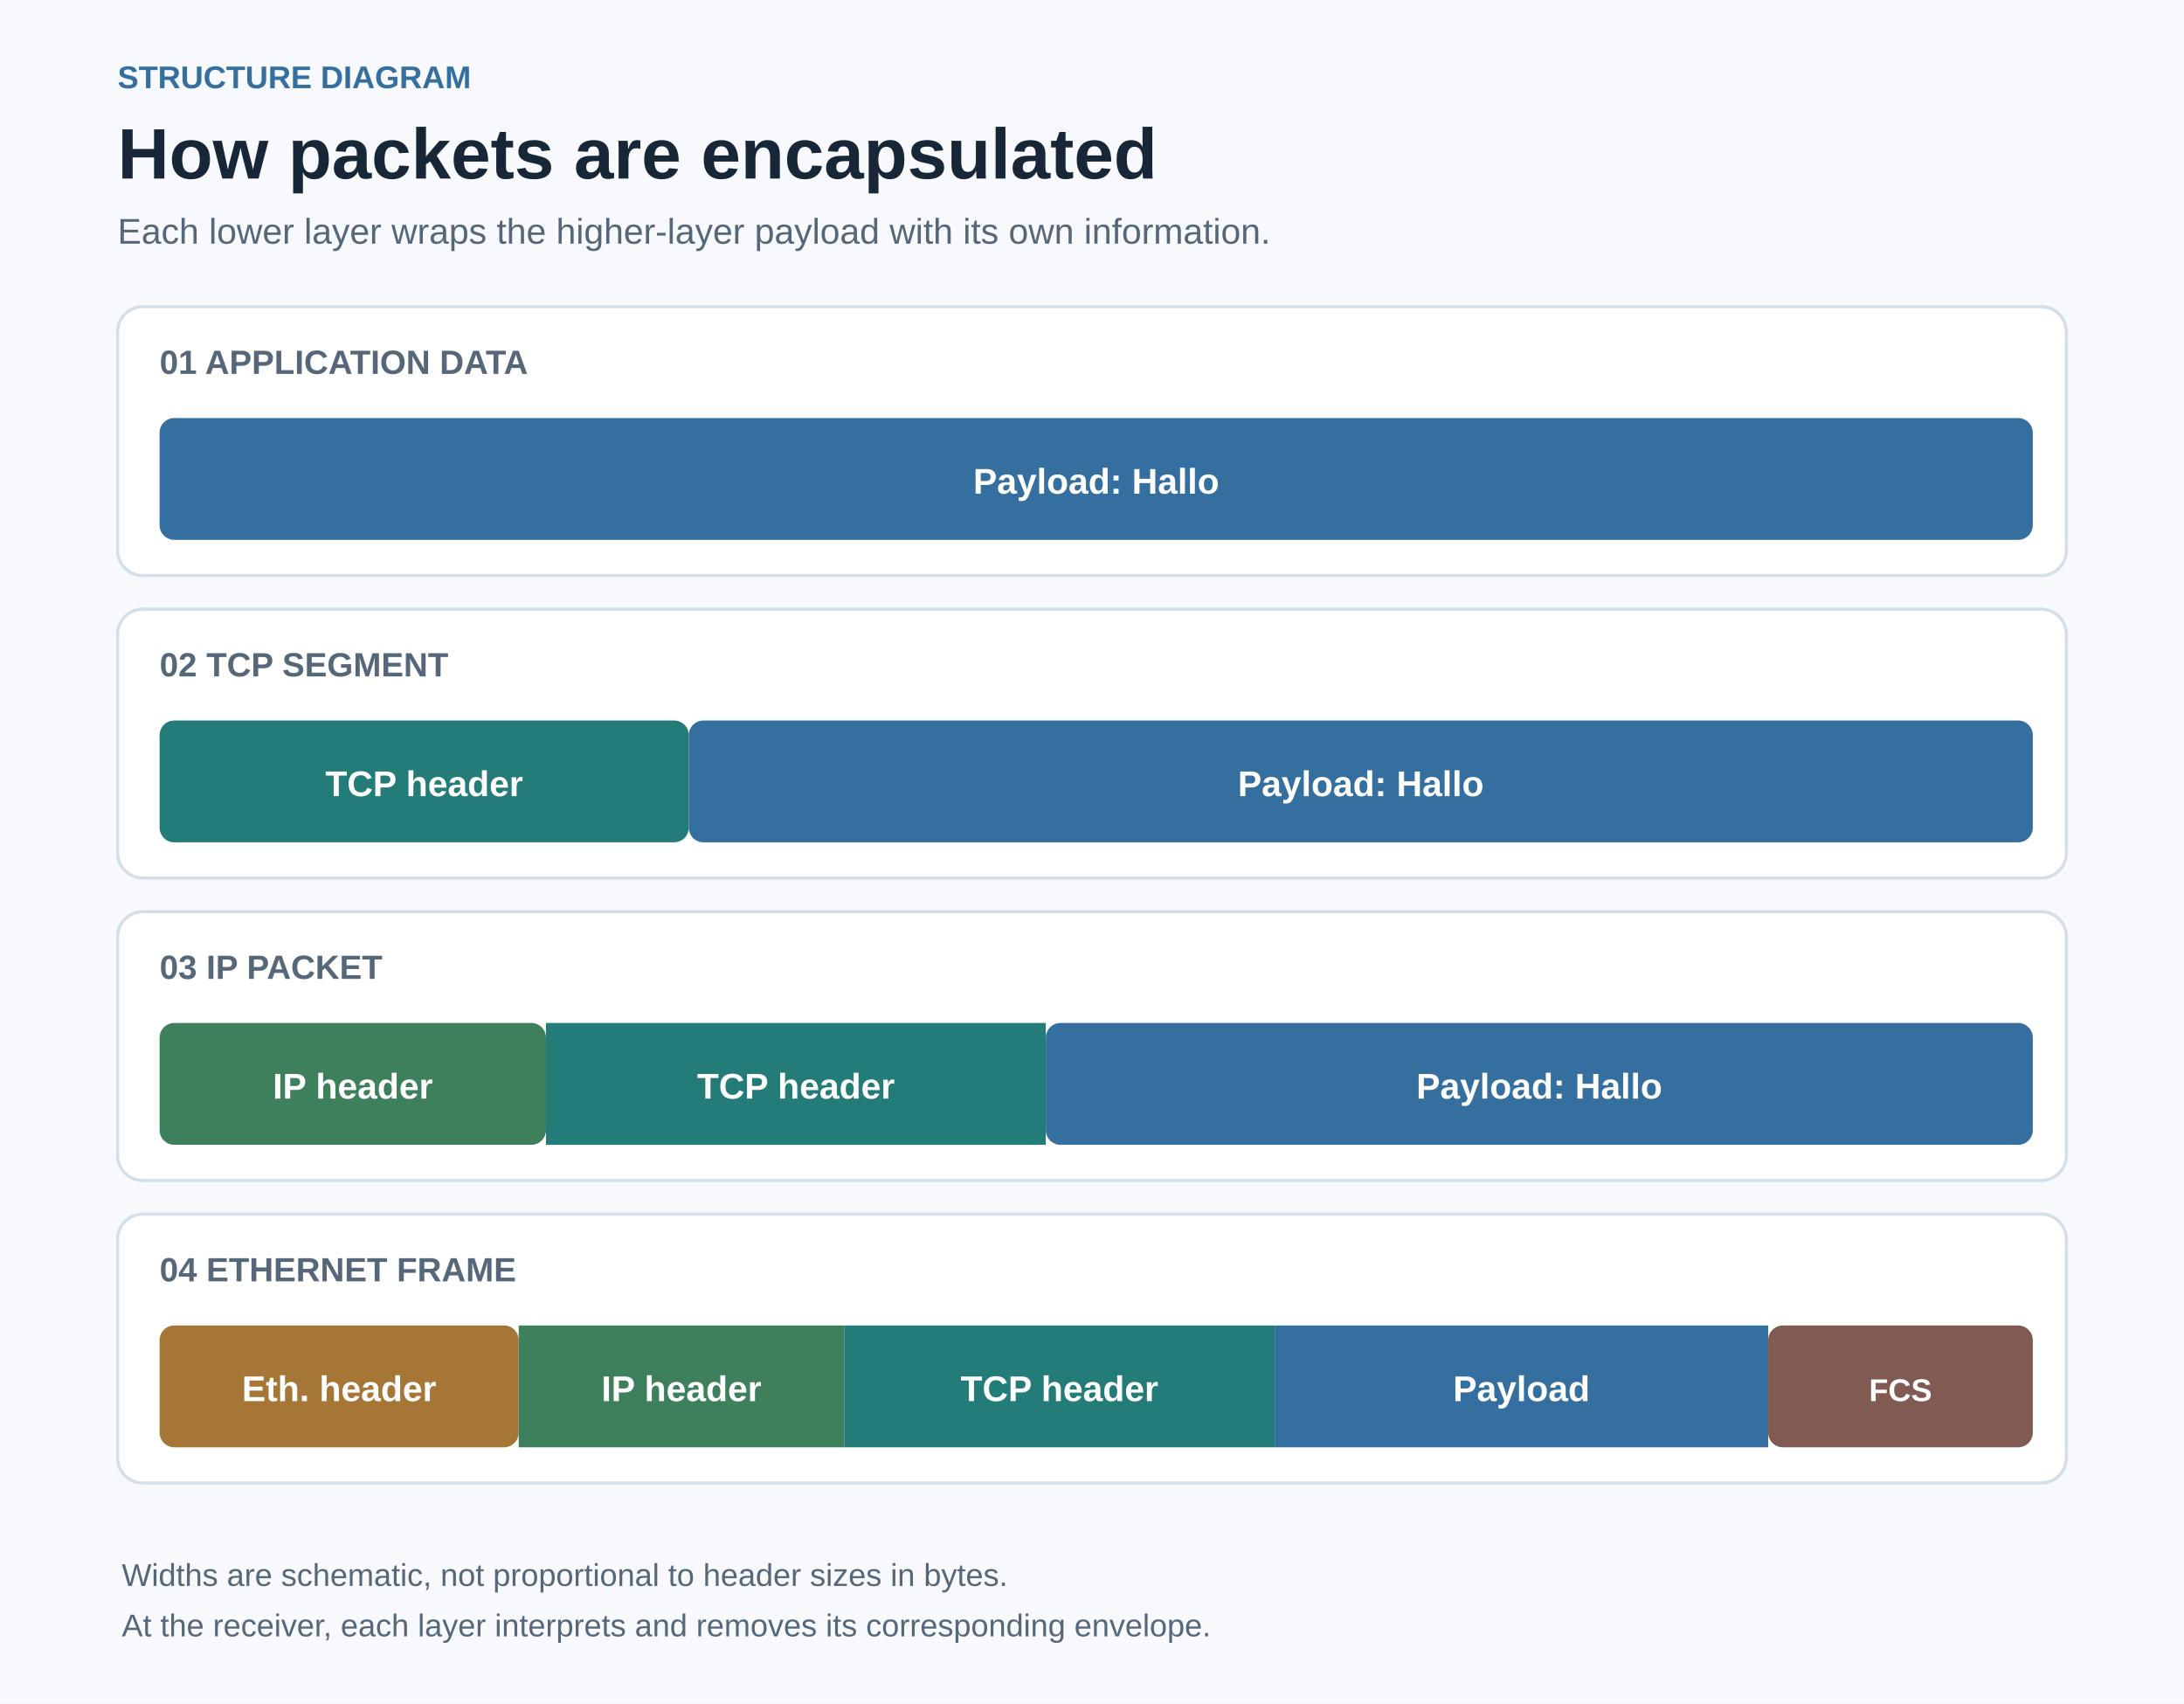
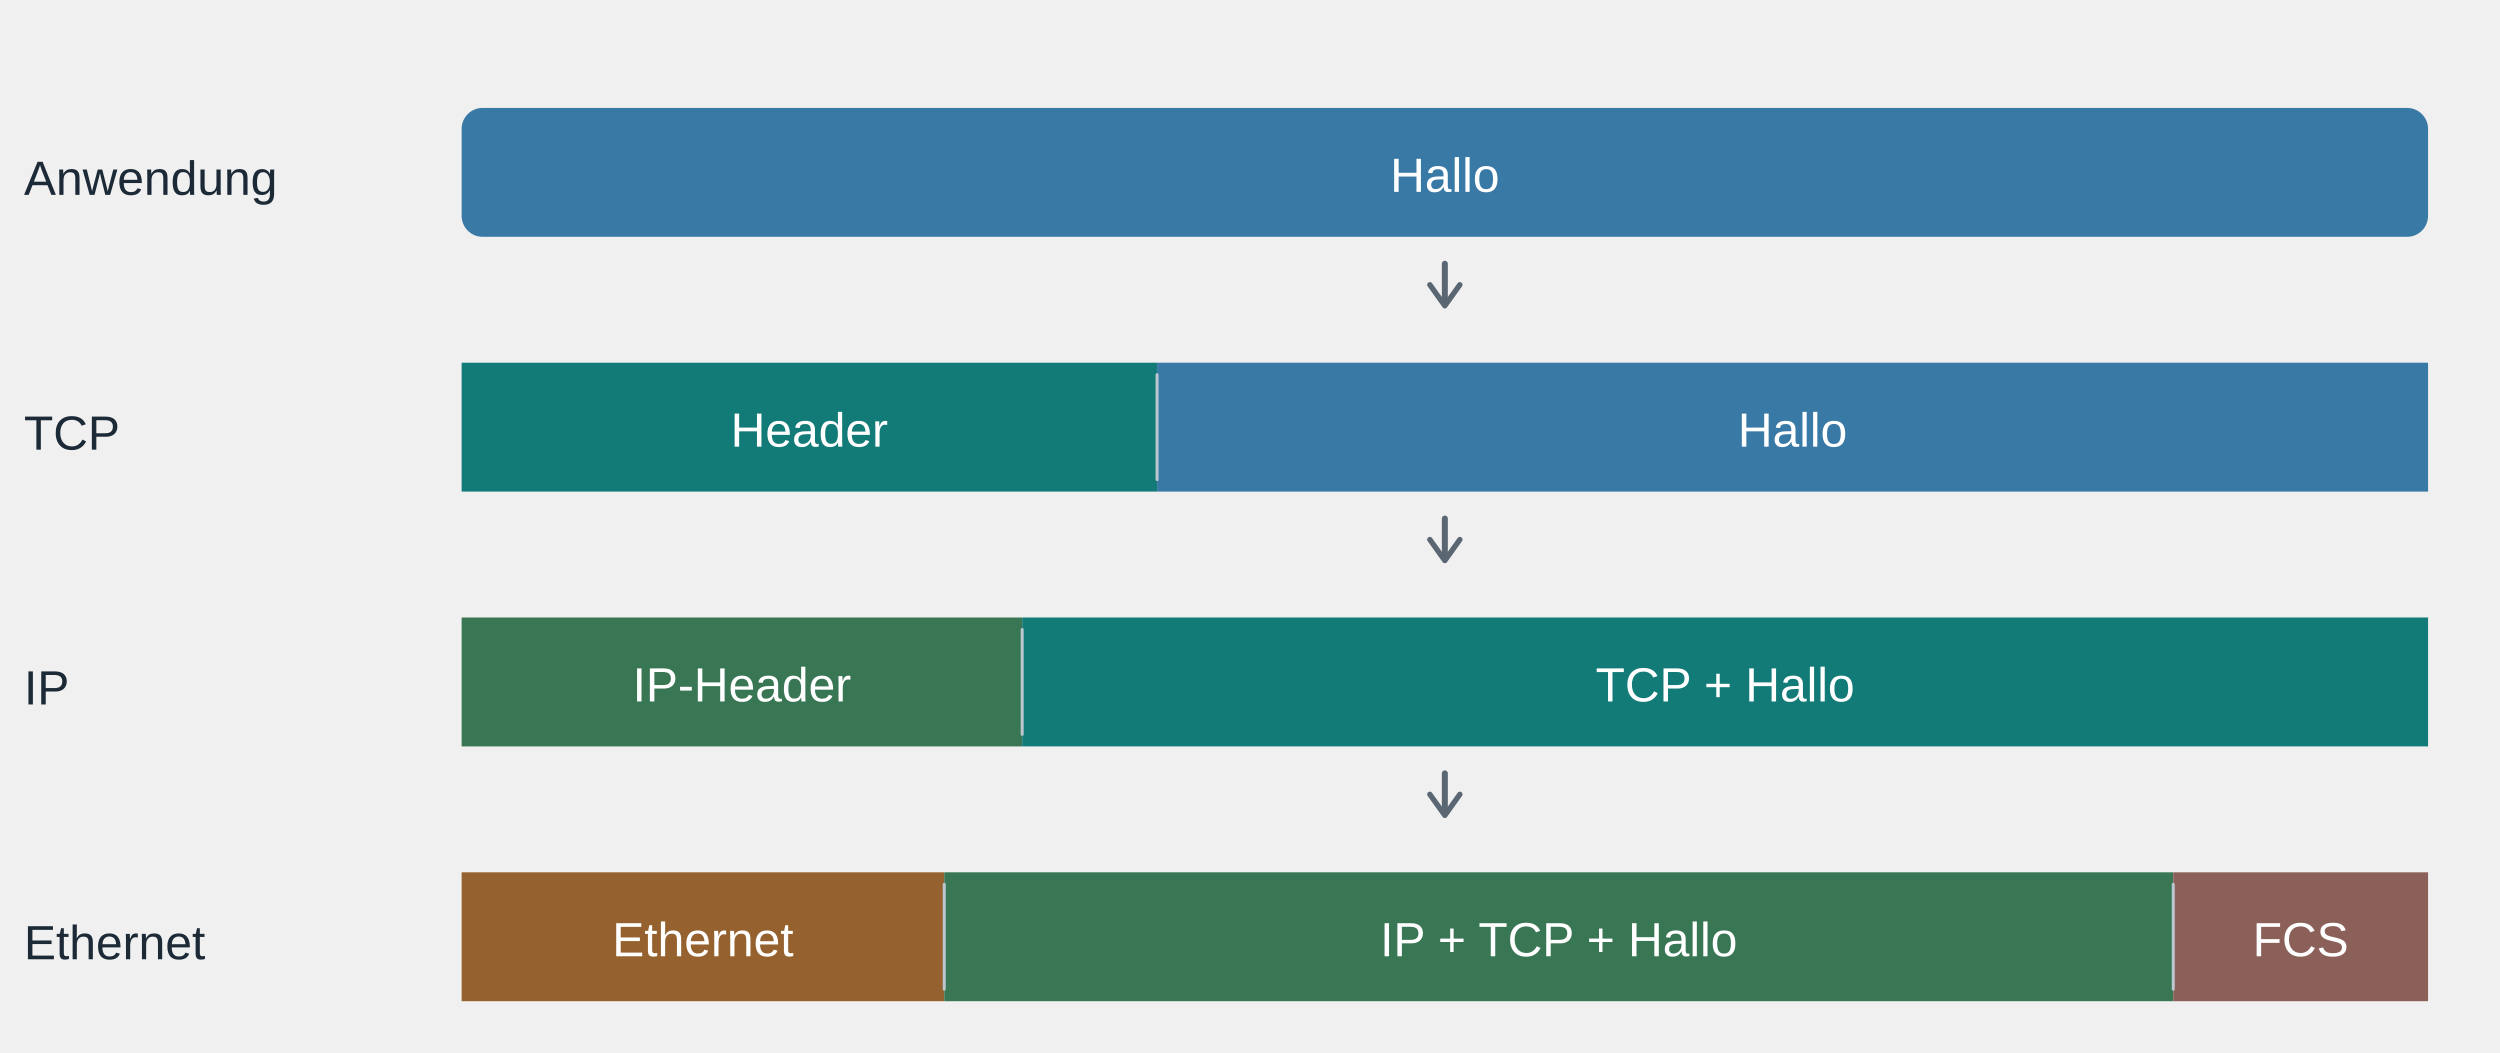
- <svg xmlns="http://www.w3.org/2000/svg" width="1040" height="811" viewBox="0 0 1040 811" role="img" aria-labelledby="encap-title encap-desc">
+ <svg xmlns="http://www.w3.org/2000/svg" width="834" height="351" viewBox="0 0 834 351" role="img" aria-labelledby="packetencapsulation-title packetencapsulation-desc">
+   <style>
+   text { font-family: Arial, Helvetica, sans-serif; }
+   .label { font-size: 21px; font-weight: 600; }
+   .small { font-size: 16px; font-weight: 500; }
+   .tiny { font-size: 14px; font-weight: 500; }
+   .mono { font-family: Menlo, Consolas, monospace; }
+ .f-ink { fill: #1C2936; }
+ .s-ink { stroke: #1C2936; }
+ .f-muted { fill: #5A6672; }
+ .s-muted { stroke: #5A6672; }
+ .f-guide { fill: #B2BDC7; }
+ .s-guide { stroke: #B2BDC7; }
+ .f-border { fill: #BCC6CF; }
+ .s-border { stroke: #BCC6CF; }
+ .f-blue { fill: #3979A5; }
+ .s-blue { stroke: #3979A5; }
+ .f-teal { fill: #137B77; }
+ .s-teal { stroke: #137B77; }
+ .f-green { fill: #397654; }
+ .s-green { stroke: #397654; }
+ .f-ochre { fill: #95622F; }
+ .s-ochre { stroke: #95622F; }
+ .f-brown { fill: #8B6058; }
+ .s-brown { stroke: #8B6058; }
+ .f-bluewash { fill: #E9F1F8; }
+ .f-tealwash { fill: #E6F5F2; }
+ .f-greenwash { fill: #EAF4ED; }
+ .f-neutralwash { fill: #F2F5F7; }
+ .f-soft { fill: #778590; }
+ .s-soft { stroke: #778590; }
+ .f-whitetxt { fill: #FFFFFF; }
+ @media (prefers-color-scheme: dark) {
+   .f-ink { fill: #F1F4F6; }
+   .s-ink { stroke: #F1F4F6; }
+   .f-muted { fill: #B2BAC1; }
+   .s-muted { stroke: #B2BAC1; }
+   .f-guide { fill: #49545C; }
+   .s-guide { stroke: #49545C; }
+   .f-border { fill: #444B50; }
+   .s-border { stroke: #444B50; }
+   .f-blue { fill: #3979A5; }
+   .s-blue { stroke: #3979A5; }
+   .f-teal { fill: #137D77; }
+   .s-teal { stroke: #137D77; }
+   .f-green { fill: #397654; }
+   .s-green { stroke: #397654; }
+   .f-ochre { fill: #95622F; }
+   .s-ochre { stroke: #95622F; }
+   .f-brown { fill: #8B6058; }
+   .s-brown { stroke: #8B6058; }
+   .f-bluewash { fill: #14232E; }
+   .f-tealwash { fill: #102825; }
+   .f-greenwash { fill: #14271C; }
+   .f-neutralwash { fill: #171C20; }
+   .f-soft { fill: #808990; }
+   .s-soft { stroke: #808990; }
+   .f-whitetxt { fill: #FFFFFF; }
+ }
+ </style>
  <defs>
-     <marker id="blue-arrow" viewBox="0 0 10 10" refX="9" refY="5" markerWidth="7" markerHeight="7" orient="auto">
-       <path d="M1 1 L9 5 L1 9Z" fill="#356F9F" />
+     <marker id="packetencapsulation-blue-arrow" viewBox="0 0 10 10" refX="9" refY="5" markerWidth="8" markerHeight="8" orient="auto" markerUnits="userSpaceOnUse">
+       <path d="M1 1 L9 5 L1 9" fill="none" class="s-blue" stroke-width="1.7" stroke-linecap="round" stroke-linejoin="round" />
    </marker>
-     <marker id="teal-arrow" viewBox="0 0 10 10" refX="9" refY="5" markerWidth="7" markerHeight="7" orient="auto">
-       <path d="M1 1 L9 5 L1 9Z" fill="#237C77" />
-     </marker>
-     <marker id="green-arrow" viewBox="0 0 10 10" refX="9" refY="5" markerWidth="7" markerHeight="7" orient="auto">
-       <path d="M1 1 L9 5 L1 9Z" fill="#3E805C" />
+     <marker id="packetencapsulation-teal-arrow" viewBox="0 0 10 10" refX="9" refY="5" markerWidth="8" markerHeight="8" orient="auto" markerUnits="userSpaceOnUse">
+       <path d="M1 1 L9 5 L1 9" fill="none" class="s-teal" stroke-width="1.7" stroke-linecap="round" stroke-linejoin="round" />
    </marker>
  </defs>
-   <rect x="0" y="0" width="1040" height="811" rx="0" fill="#F7F9FC" />
-   <text x="56" y="42" font-family="Arial, Helvetica, sans-serif" font-size="15" font-weight="700" text-anchor="start" fill="#356F9F">STRUCTURE DIAGRAM</text>
-   <text x="56" y="85" font-family="Arial, Helvetica, sans-serif" font-size="34" font-weight="700" text-anchor="start" fill="#172738">How packets are encapsulated</text>
-   <text x="56" y="116" font-family="Arial, Helvetica, sans-serif" font-size="17" font-weight="400" text-anchor="start" fill="#566779">Each lower layer wraps the higher-layer payload with its own information.</text>
-   <rect x="56" y="146" width="928" height="128" rx="12" fill="#FFFFFF" stroke="#D5DFE7" stroke-width="1.5" />
-   <text x="76" y="178" font-family="Arial, Helvetica, sans-serif" font-size="16" font-weight="700" text-anchor="start" fill="#566779">01   APPLICATION DATA</text>
-   <rect x="76" y="199" width="892" height="58" rx="7" fill="#356F9F" />
-   <text x="522.0" y="235" font-family="Arial, Helvetica, sans-serif" font-size="17" font-weight="700" text-anchor="middle" fill="#FFFFFF">Payload: Hallo</text>
-   <rect x="56" y="290" width="928" height="128" rx="12" fill="#FFFFFF" stroke="#D5DFE7" stroke-width="1.5" />
-   <text x="76" y="322" font-family="Arial, Helvetica, sans-serif" font-size="16" font-weight="700" text-anchor="start" fill="#566779">02   TCP SEGMENT</text>
-   <rect x="76" y="343" width="252" height="58" rx="7" fill="#237C77" />
-   <text x="202.0" y="379" font-family="Arial, Helvetica, sans-serif" font-size="17" font-weight="700" text-anchor="middle" fill="#FFFFFF">TCP header</text>
-   <rect x="328" y="343" width="640" height="58" rx="7" fill="#356F9F" />
-   <text x="648.0" y="379" font-family="Arial, Helvetica, sans-serif" font-size="17" font-weight="700" text-anchor="middle" fill="#FFFFFF">Payload: Hallo</text>
-   <rect x="56" y="434" width="928" height="128" rx="12" fill="#FFFFFF" stroke="#D5DFE7" stroke-width="1.5" />
-   <text x="76" y="466" font-family="Arial, Helvetica, sans-serif" font-size="16" font-weight="700" text-anchor="start" fill="#566779">03   IP PACKET</text>
-   <rect x="76" y="487" width="184" height="58" rx="7" fill="#3E805C" />
-   <text x="168.0" y="523" font-family="Arial, Helvetica, sans-serif" font-size="17" font-weight="700" text-anchor="middle" fill="#FFFFFF">IP header</text>
-   <rect x="260" y="487" width="238" height="58" rx="0" fill="#237C77" />
-   <text x="379.0" y="523" font-family="Arial, Helvetica, sans-serif" font-size="17" font-weight="700" text-anchor="middle" fill="#FFFFFF">TCP header</text>
-   <rect x="498" y="487" width="470" height="58" rx="7" fill="#356F9F" />
-   <text x="733.0" y="523" font-family="Arial, Helvetica, sans-serif" font-size="17" font-weight="700" text-anchor="middle" fill="#FFFFFF">Payload: Hallo</text>
-   <rect x="56" y="578" width="928" height="128" rx="12" fill="#FFFFFF" stroke="#D5DFE7" stroke-width="1.5" />
-   <text x="76" y="610" font-family="Arial, Helvetica, sans-serif" font-size="16" font-weight="700" text-anchor="start" fill="#566779">04   ETHERNET FRAME</text>
-   <rect x="76" y="631" width="171" height="58" rx="7" fill="#A67637" />
-   <text x="161.5" y="667" font-family="Arial, Helvetica, sans-serif" font-size="17" font-weight="700" text-anchor="middle" fill="#FFFFFF">Eth. header</text>
-   <rect x="247" y="631" width="155" height="58" rx="0" fill="#3E805C" />
-   <text x="324.5" y="667" font-family="Arial, Helvetica, sans-serif" font-size="17" font-weight="700" text-anchor="middle" fill="#FFFFFF">IP header</text>
-   <rect x="402" y="631" width="205" height="58" rx="0" fill="#237C77" />
-   <text x="504.5" y="667" font-family="Arial, Helvetica, sans-serif" font-size="17" font-weight="700" text-anchor="middle" fill="#FFFFFF">TCP header</text>
-   <rect x="607" y="631" width="235" height="58" rx="0" fill="#356F9F" />
-   <text x="724.5" y="667" font-family="Arial, Helvetica, sans-serif" font-size="17" font-weight="700" text-anchor="middle" fill="#FFFFFF">Payload</text>
-   <rect x="842" y="631" width="126" height="58" rx="7" fill="#815B53" />
-   <text x="905.0" y="667" font-family="Arial, Helvetica, sans-serif" font-size="15" font-weight="700" text-anchor="middle" fill="#FFFFFF">FCS</text>
-   <text x="58" y="755" font-family="Arial, Helvetica, sans-serif" font-size="15" font-weight="400" text-anchor="start" fill="#566779">Widths are schematic, not proportional to header sizes in bytes.</text>
-   <text x="58" y="779" font-family="Arial, Helvetica, sans-serif" font-size="15" font-weight="400" text-anchor="start" fill="#566779">At the receiver, each layer interprets and removes its corresponding envelope.</text>
+   <text x="8" y="65" class="f-ink small" text-anchor="start">Anwendung</text>
+   <rect x="154" y="36" width="656" height="43" rx="7" class="f-blue" />
+   <text x="482.0" y="64" class="f-whitetxt small" text-anchor="middle">Hallo</text>
+   <path d="M482.0 88 L482.0 101" fill="none" class="s-muted" stroke-width="2" stroke-linecap="round" />
+   <path d="M477.0 95 L482.0 102 L487.0 95" fill="none" class="s-muted" stroke-width="1.8" stroke-linejoin="round" stroke-linecap="round" />
+   <text x="8" y="150" class="f-ink small" text-anchor="start">TCP</text>
+   <rect x="154" y="121" width="232" height="43" rx="0" class="f-teal" />
+   <text x="270.0" y="149" class="f-whitetxt small" text-anchor="middle">Header</text>
+   <rect x="386" y="121" width="424" height="43" rx="0" class="f-blue" />
+   <text x="598.0" y="149" class="f-whitetxt small" text-anchor="middle">Hallo</text>
+   <path d="M386 125 L386 160" fill="none" class="s-border" stroke-width="1.0" stroke-linecap="round" />
+   <path d="M482.0 173 L482.0 186" fill="none" class="s-muted" stroke-width="2" stroke-linecap="round" />
+   <path d="M477.0 180 L482.0 187 L487.0 180" fill="none" class="s-muted" stroke-width="1.8" stroke-linejoin="round" stroke-linecap="round" />
+   <text x="8" y="235" class="f-ink small" text-anchor="start">IP</text>
+   <rect x="154" y="206" width="187" height="43" rx="0" class="f-green" />
+   <text x="247.5" y="234" class="f-whitetxt small" text-anchor="middle">IP-Header</text>
+   <rect x="341" y="206" width="469" height="43" rx="0" class="f-teal" />
+   <text x="575.5" y="234" class="f-whitetxt small" text-anchor="middle">TCP + Hallo</text>
+   <path d="M341 210 L341 245" fill="none" class="s-border" stroke-width="1.0" stroke-linecap="round" />
+   <path d="M482.0 258 L482.0 271" fill="none" class="s-muted" stroke-width="2" stroke-linecap="round" />
+   <path d="M477.0 265 L482.0 272 L487.0 265" fill="none" class="s-muted" stroke-width="1.8" stroke-linejoin="round" stroke-linecap="round" />
+   <text x="8" y="320" class="f-ink small" text-anchor="start">Ethernet</text>
+   <rect x="154" y="291" width="161" height="43" rx="0" class="f-ochre" />
+   <text x="234.5" y="319" class="f-whitetxt small" text-anchor="middle">Ethernet</text>
+   <rect x="315" y="291" width="410" height="43" rx="0" class="f-green" />
+   <text x="520.0" y="319" class="f-whitetxt small" text-anchor="middle">IP + TCP + Hallo</text>
+   <rect x="725" y="291" width="85" height="43" rx="0" class="f-brown" />
+   <text x="767.5" y="319" class="f-whitetxt small" text-anchor="middle">FCS</text>
+   <path d="M315 295 L315 330" fill="none" class="s-border" stroke-width="1.0" stroke-linecap="round" />
+   <path d="M725 295 L725 330" fill="none" class="s-border" stroke-width="1.0" stroke-linecap="round" />
</svg>
